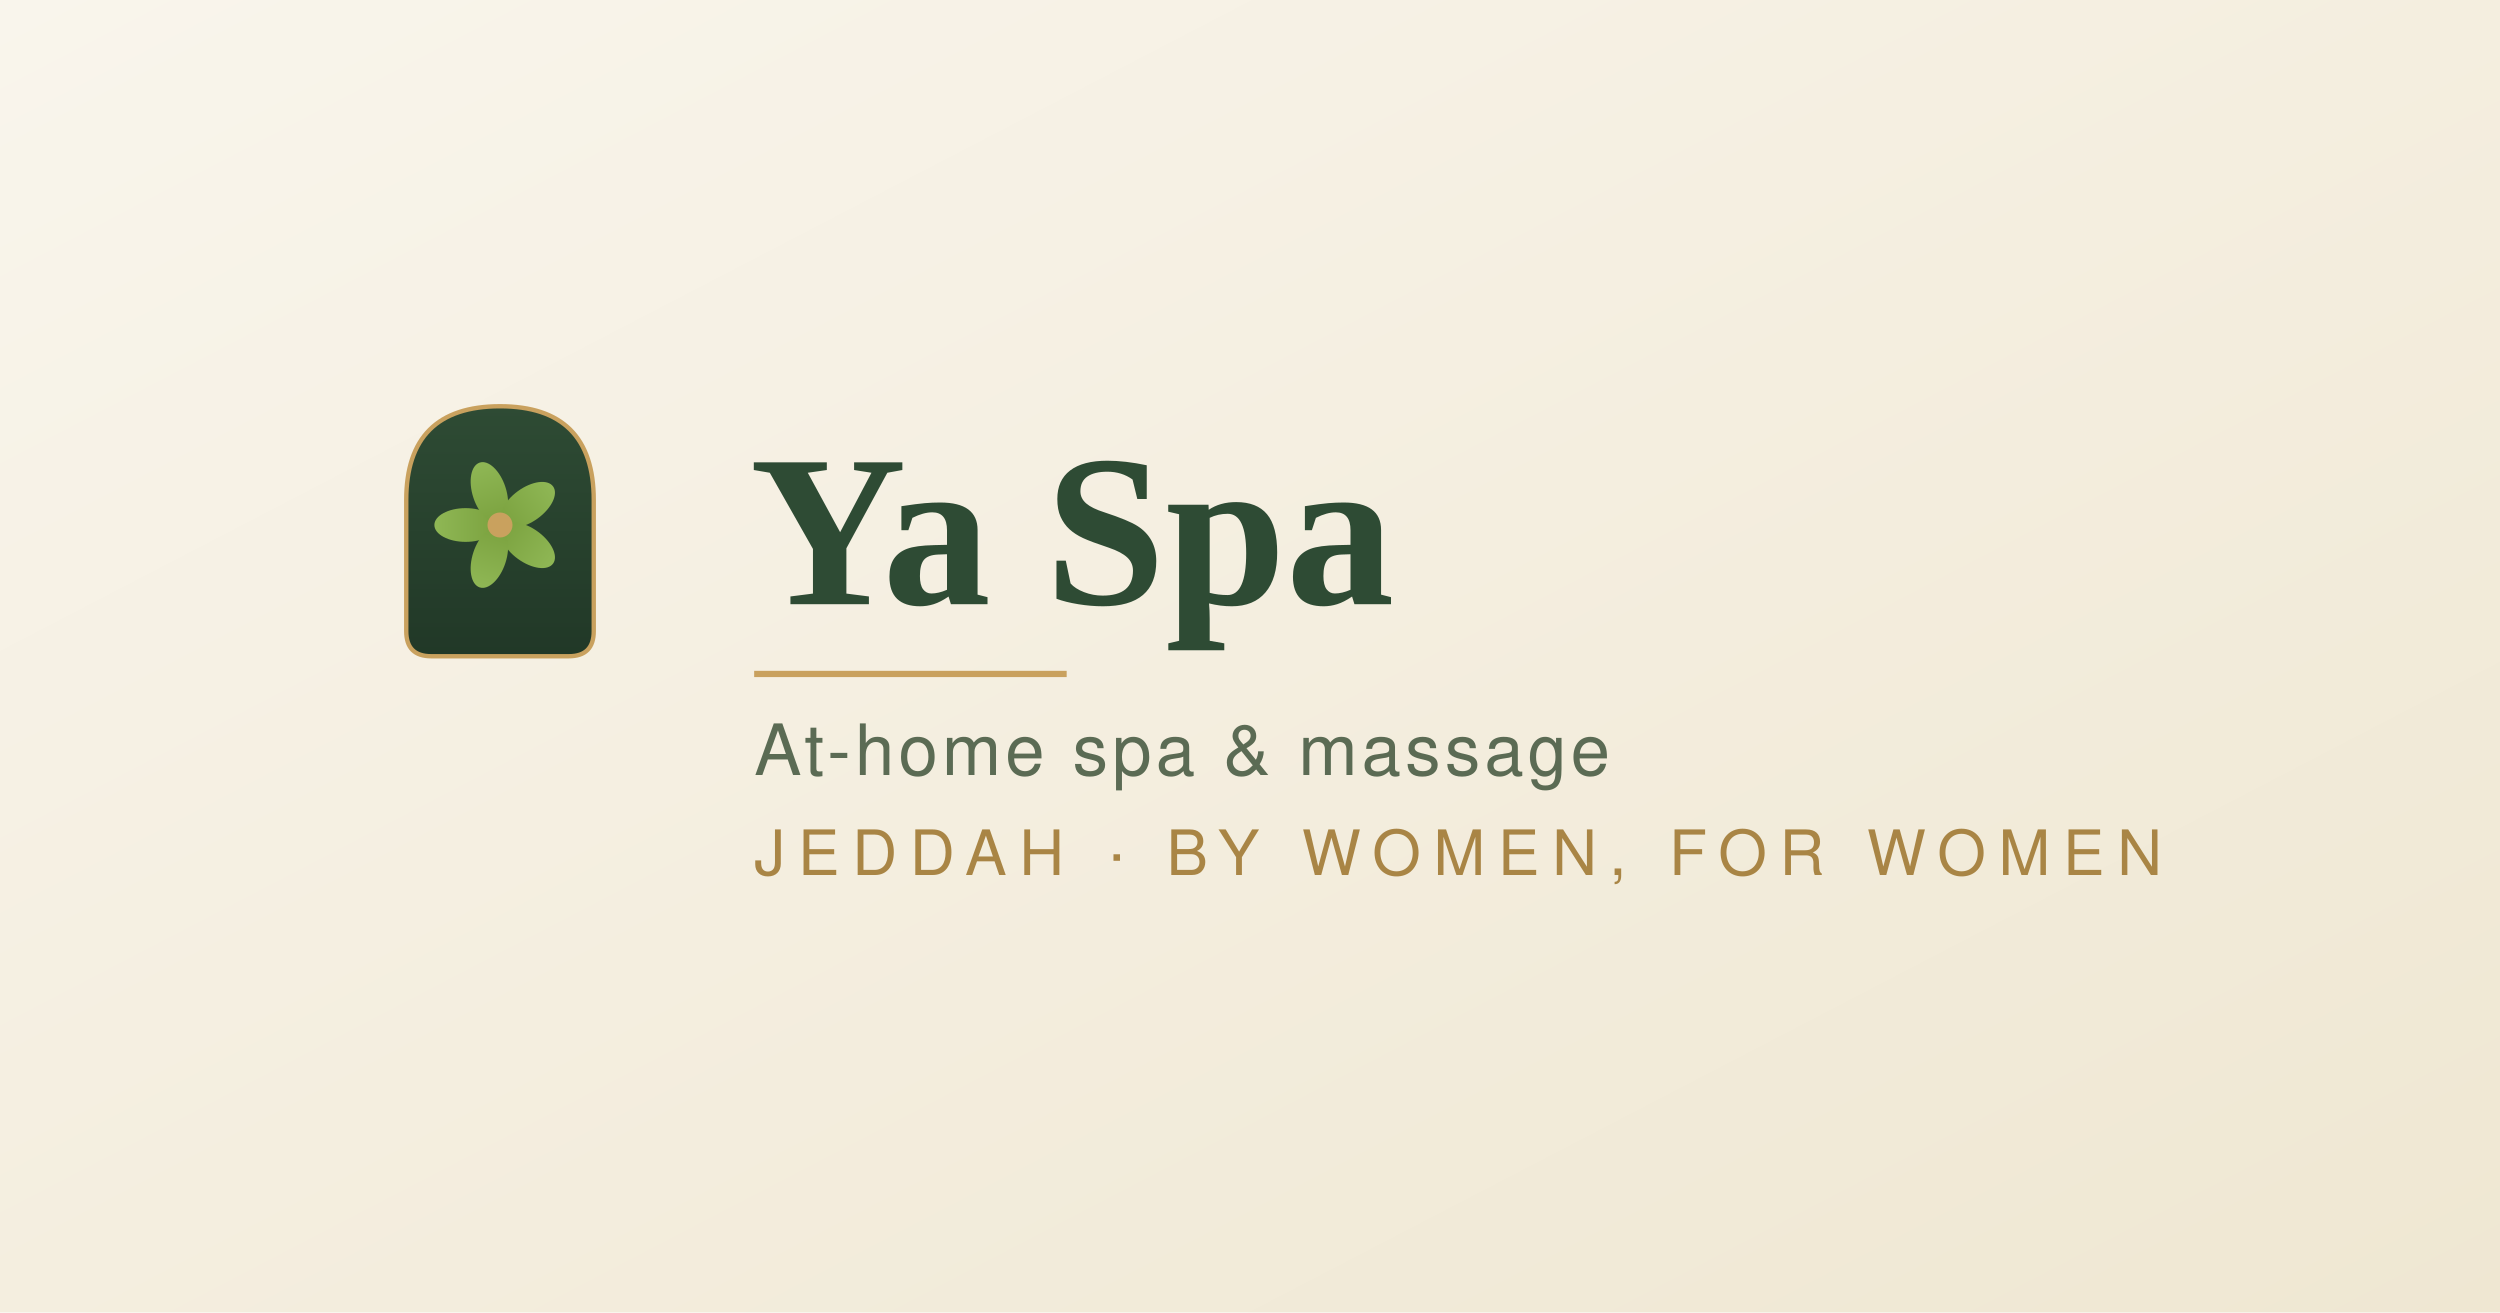
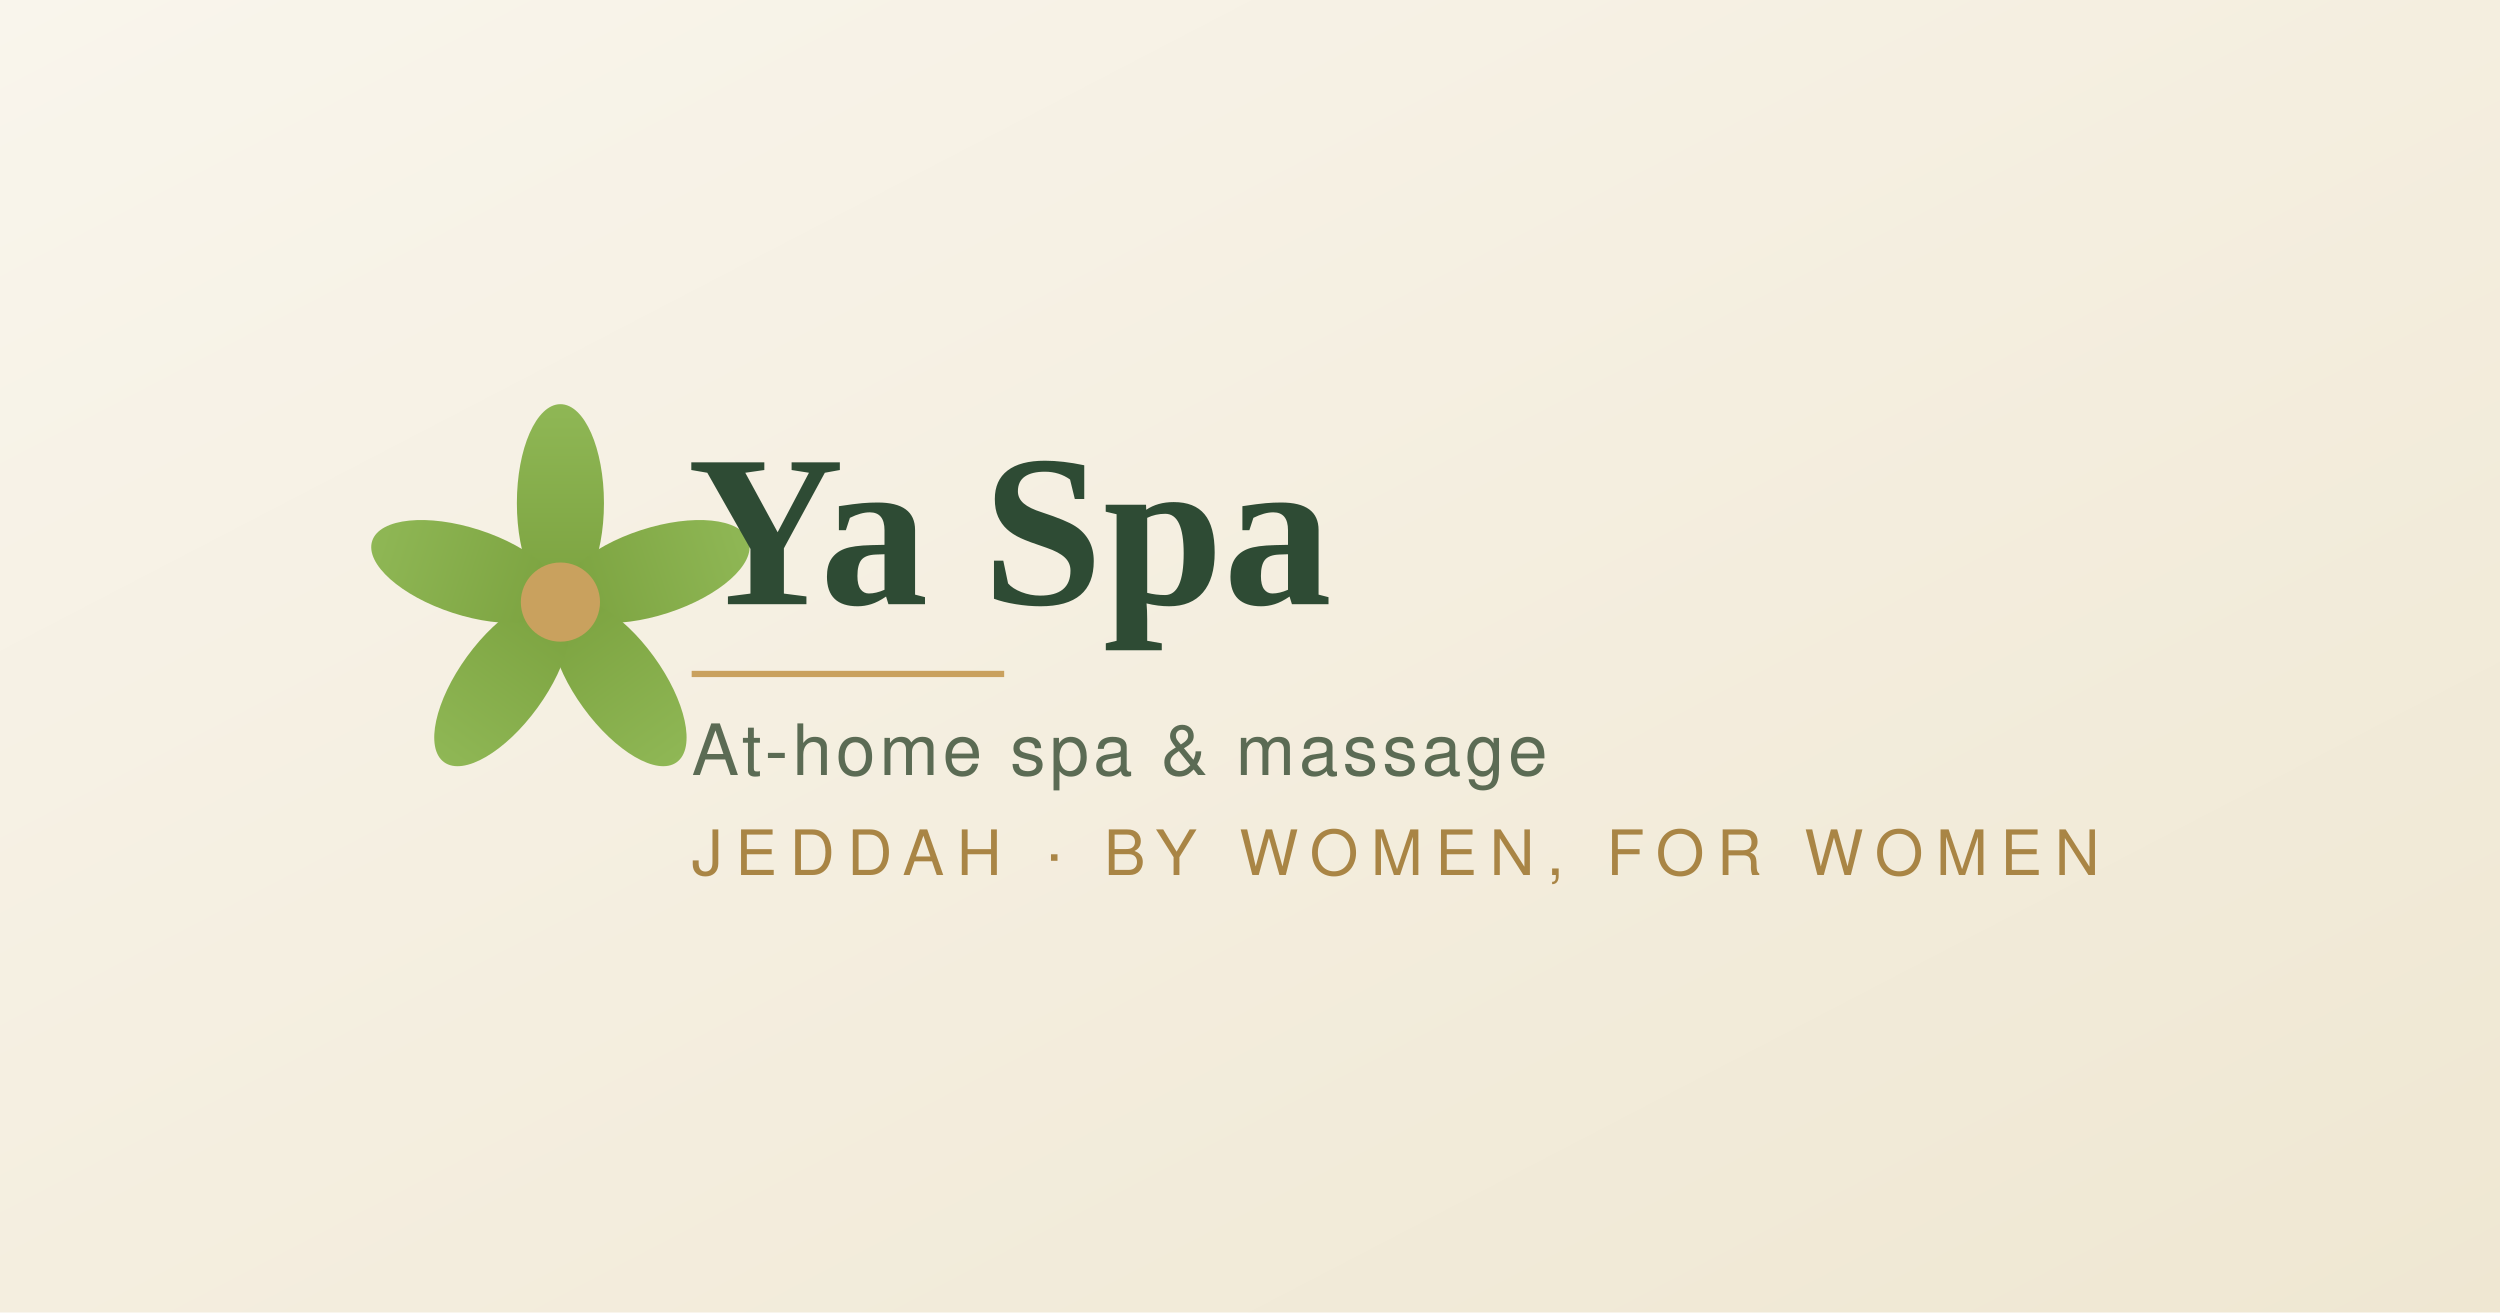
<svg xmlns="http://www.w3.org/2000/svg" viewBox="0 0 1200 630">
  <defs>
    <linearGradient id="ogBg" x1="0" y1="0" x2="1" y2="1">
      <stop offset="0" stop-color="#F9F5EC" />
      <stop offset="1" stop-color="#EFE7D2" />
-     </linearGradient>
-     <linearGradient id="ogArch" x1="0" y1="0" x2="0" y2="1">
-       <stop offset="0" stop-color="#2E4B34" />
-       <stop offset="1" stop-color="#213827" />
    </linearGradient>
    <linearGradient id="ogPetal" x1="0" y1="0" x2="0" y2="1">
      <stop offset="0" stop-color="#8FB755" />
      <stop offset="1" stop-color="#7BA23F" />
    </linearGradient>
  </defs>
  <rect width="1200" height="630" fill="url(#ogBg)" />
-   <g transform="translate(150 165) scale(1.5)">
-     <path d="M30,92 L30,50 Q30,20 60,20 Q90,20 90,50 L90,92 Q90,100 82,100 L38,100 Q30,100 30,92 Z" fill="url(#ogArch)" />
-     <path d="M30,92 L30,50 Q30,20 60,20 Q90,20 90,50 L90,92 Q90,100 82,100 L38,100 Q30,100 30,92 Z" fill="none" stroke="#C9A15E" stroke-width="1.4" />
+   <g transform="translate(155 175) scale(1.9)">
    <g fill="url(#ogPetal)">
-       <g transform="rotate(-90 60 58)">
-         <ellipse cx="60" cy="47" rx="5.4" ry="10" />
+       <g transform="rotate(0 60 60)">
+         <ellipse cx="60" cy="35" rx="11" ry="25" />
      </g>
-       <g transform="rotate(-18 60 58)">
-         <ellipse cx="60" cy="47" rx="5.4" ry="10" />
+       <g transform="rotate(72 60 60)">
+         <ellipse cx="60" cy="35" rx="11" ry="25" />
      </g>
-       <g transform="rotate(54 60 58)">
-         <ellipse cx="60" cy="47" rx="5.4" ry="10" />
+       <g transform="rotate(144 60 60)">
+         <ellipse cx="60" cy="35" rx="11" ry="25" />
      </g>
-       <g transform="rotate(126 60 58)">
-         <ellipse cx="60" cy="47" rx="5.4" ry="10" />
+       <g transform="rotate(216 60 60)">
+         <ellipse cx="60" cy="35" rx="11" ry="25" />
      </g>
-       <g transform="rotate(198 60 58)">
-         <ellipse cx="60" cy="47" rx="5.4" ry="10" />
+       <g transform="rotate(288 60 60)">
+         <ellipse cx="60" cy="35" rx="11" ry="25" />
      </g>
    </g>
-     <circle cx="60" cy="58" r="4" fill="#C9A15E" />
+     <circle cx="60" cy="60" r="10" fill="#C9A15E" />
  </g>
-   <text x="360" y="290" font-family="Georgia, 'Times New Roman', serif" font-size="104" font-weight="700" fill="#2E4B34">Ya Spa</text>
-   <rect x="362" y="322" width="150" height="3" fill="#C9A15E" />
-   <text x="362" y="372" font-family="Helvetica, Arial, sans-serif" font-size="34" letter-spacing="2" fill="#5B6B54">At-home spa &amp; massage</text>
-   <text x="362" y="420" font-family="Helvetica, Arial, sans-serif" font-size="30" letter-spacing="6" fill="#A98545">JEDDAH · BY WOMEN, FOR WOMEN</text>
+   <text x="330" y="290" font-family="Georgia, 'Times New Roman', serif" font-size="104" font-weight="700" fill="#2E4B34">Ya Spa</text>
+   <rect x="332" y="322" width="150" height="3" fill="#C9A15E" />
+   <text x="332" y="372" font-family="Helvetica, Arial, sans-serif" font-size="34" letter-spacing="2" fill="#5B6B54">At-home spa &amp; massage</text>
+   <text x="332" y="420" font-family="Helvetica, Arial, sans-serif" font-size="30" letter-spacing="6" fill="#A98545">JEDDAH · BY WOMEN, FOR WOMEN</text>
</svg>
